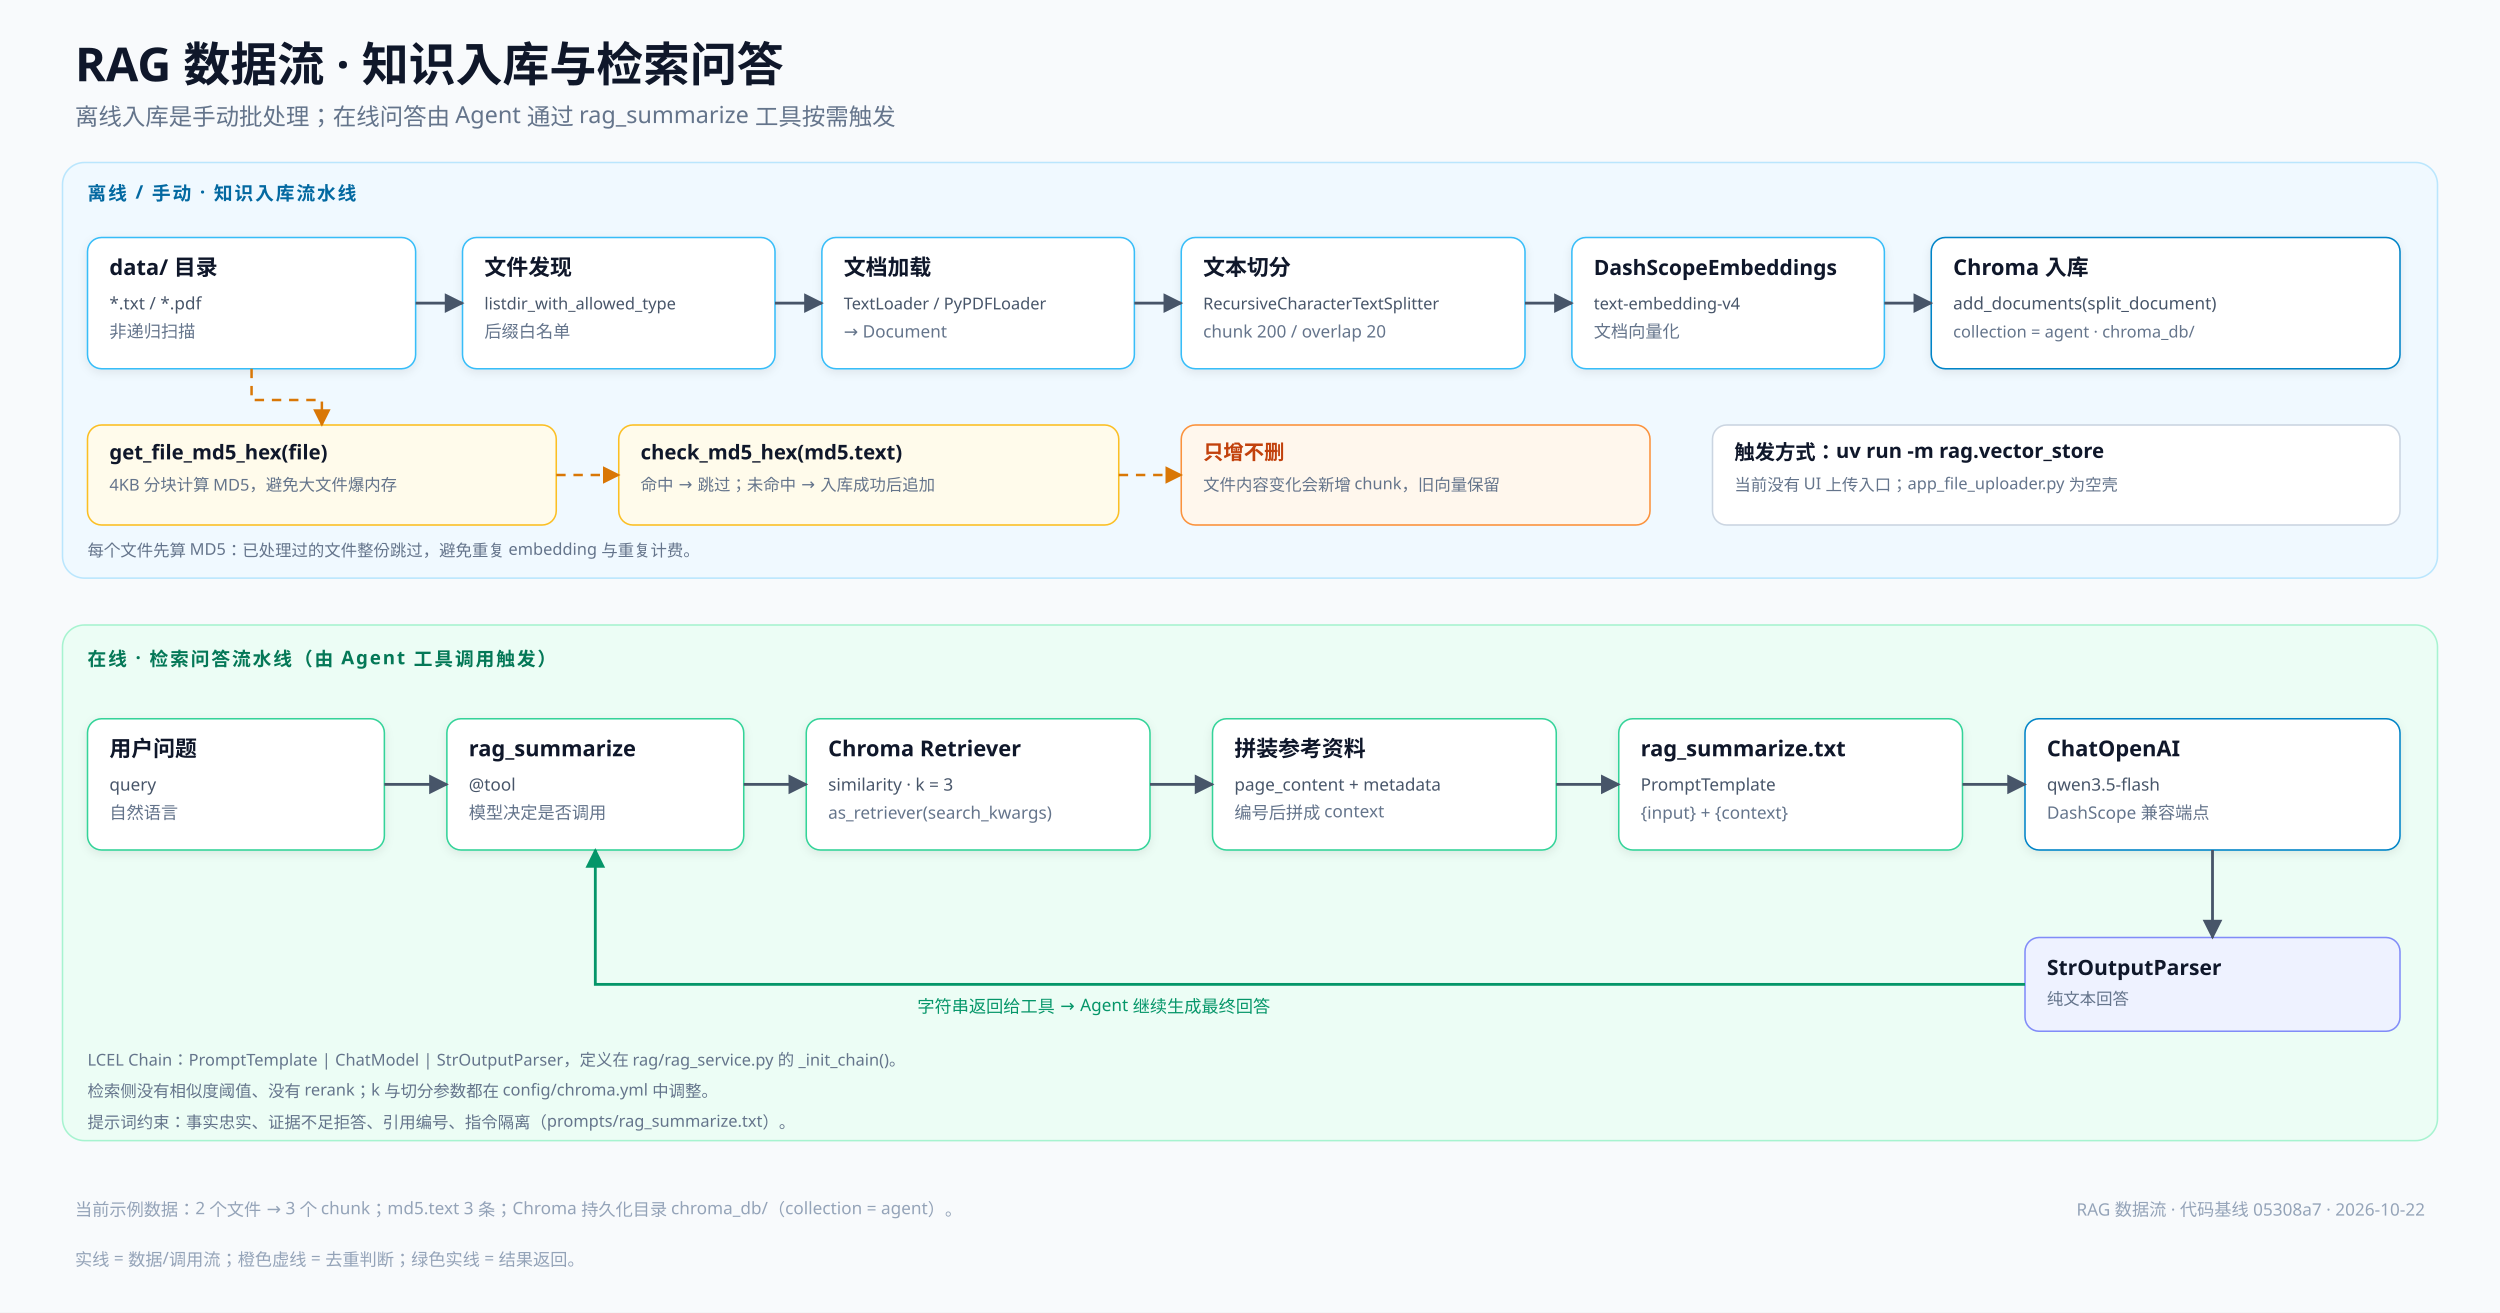
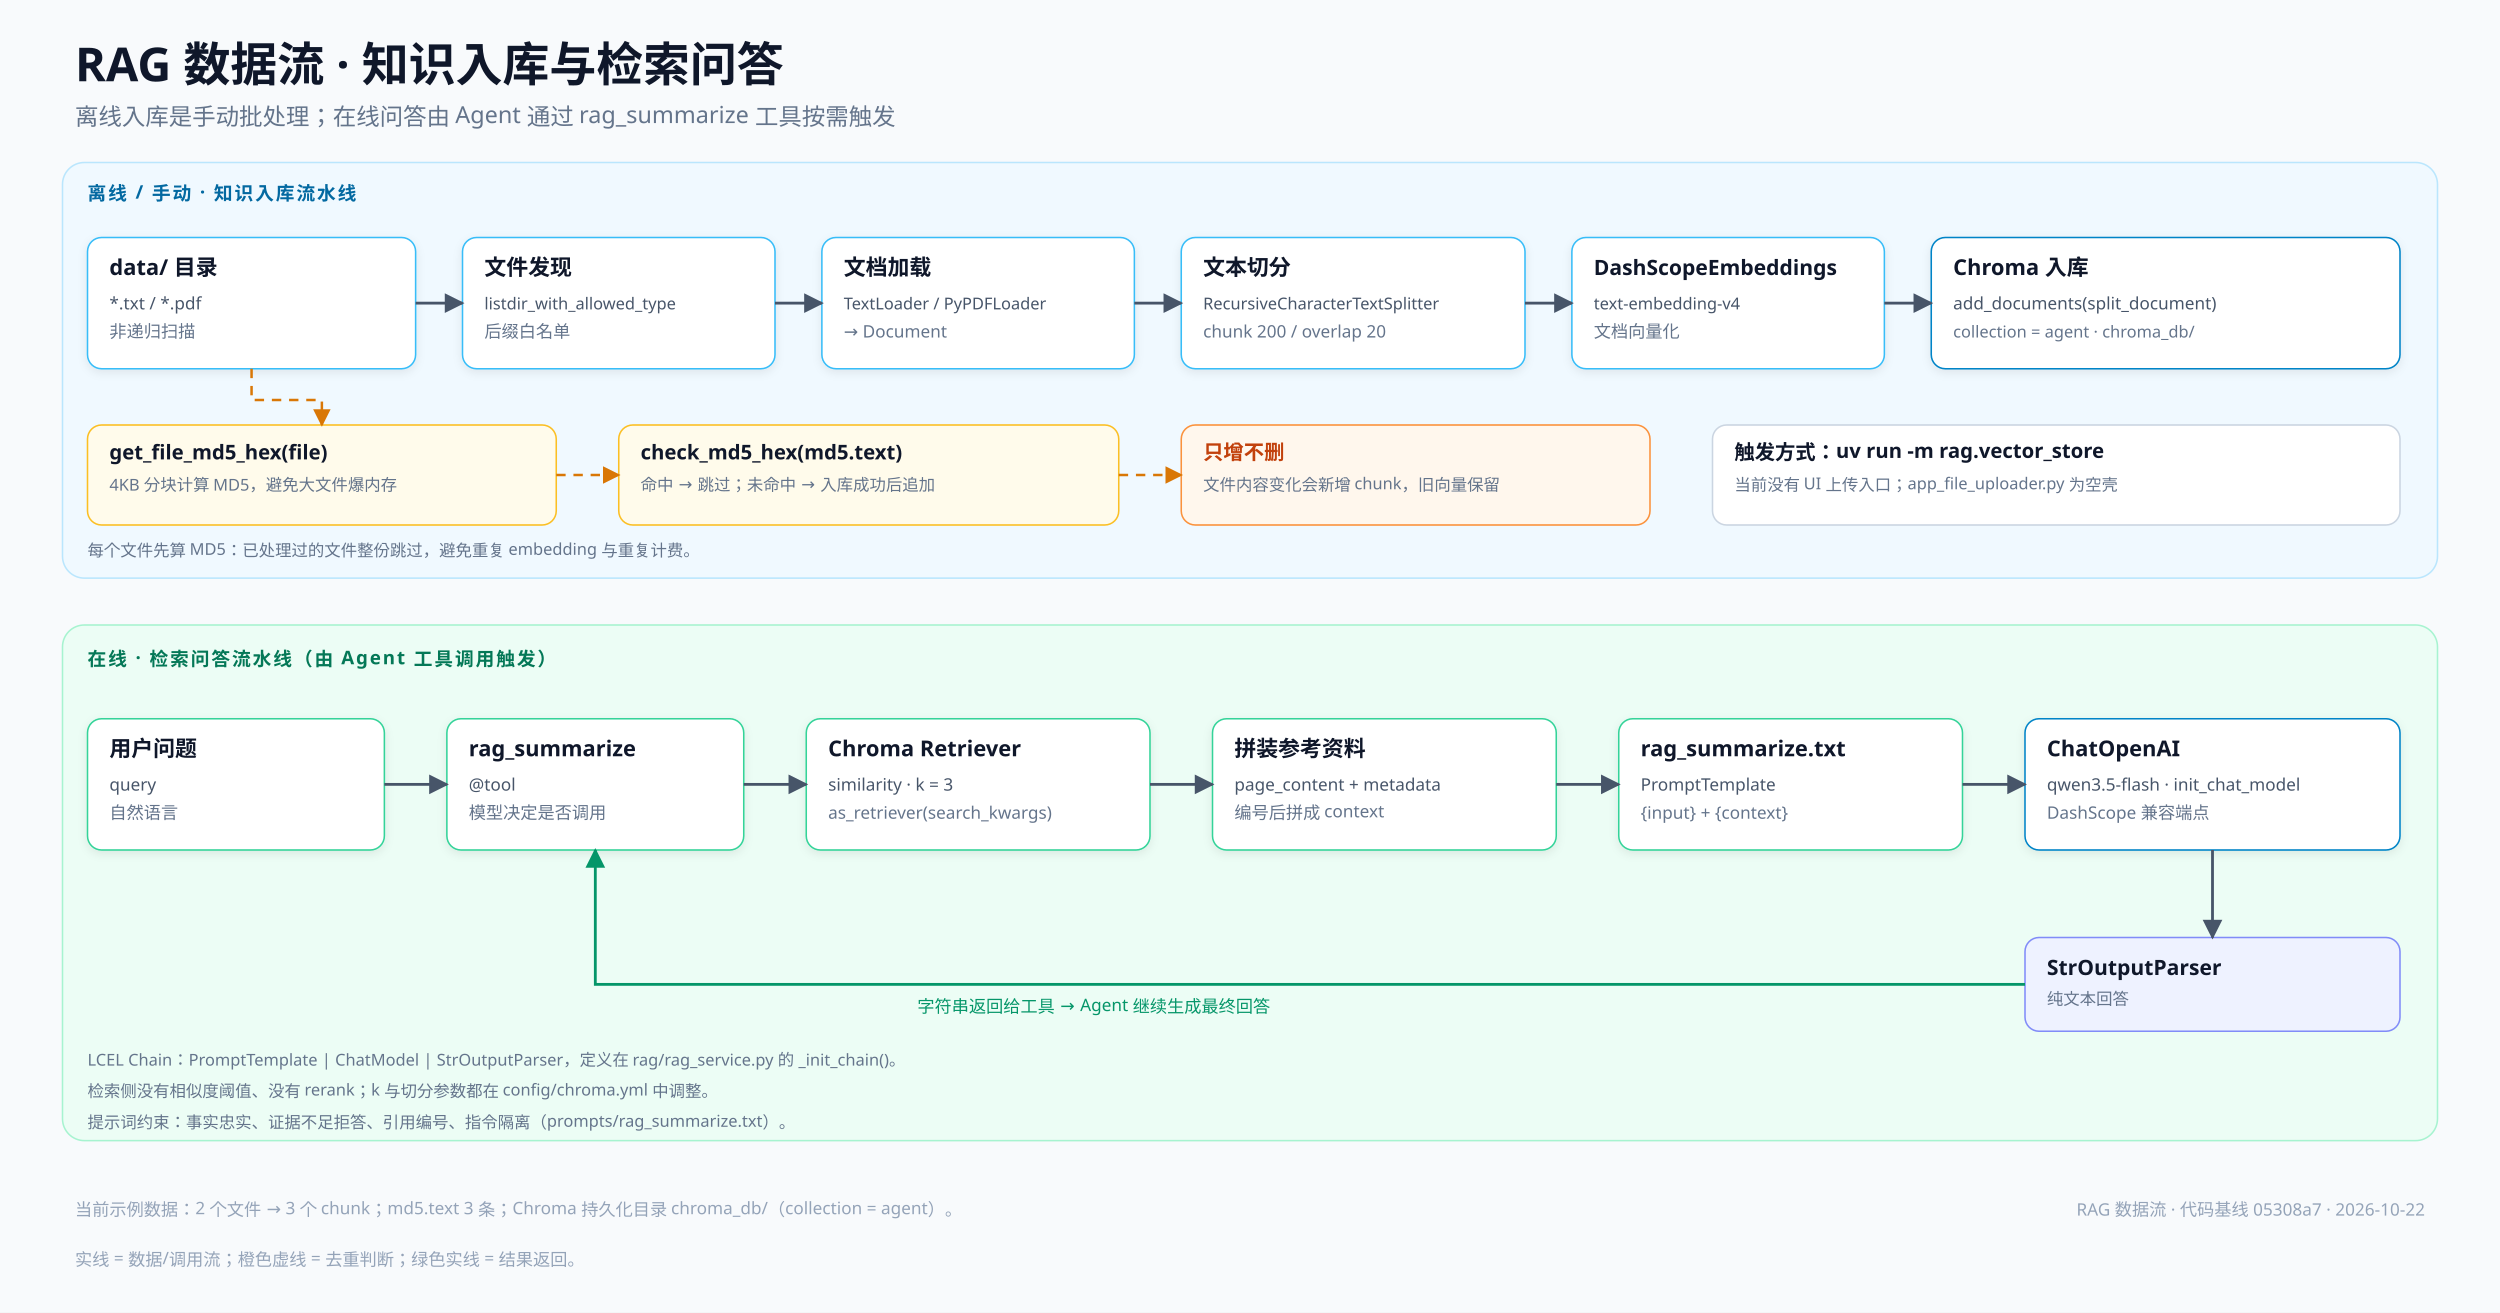
<svg xmlns="http://www.w3.org/2000/svg" width="1600" height="840" viewBox="0 0 1600 840" role="img" aria-labelledby="ragTitle ragDesc">
  <defs>
    <marker id="arrow" viewBox="0 0 10 10" refX="9" refY="5" markerWidth="7" markerHeight="7" orient="auto">
      <path d="M 0 0 L 10 5 L 0 10 z" fill="#475569" />
    </marker>
    <marker id="arrowDash" viewBox="0 0 10 10" refX="9" refY="5" markerWidth="7" markerHeight="7" orient="auto">
      <path d="M 0 0 L 10 5 L 0 10 z" fill="#d97706" />
    </marker>
    <marker id="arrowBack" viewBox="0 0 10 10" refX="9" refY="5" markerWidth="7" markerHeight="7" orient="auto">
      <path d="M 0 0 L 10 5 L 0 10 z" fill="#059669" />
    </marker>
    <filter id="shadow" x="-10%" y="-10%" width="120%" height="120%">
      <feDropShadow dx="0" dy="2" stdDeviation="3" flood-color="#0f172a" flood-opacity="0.08" />
    </filter>
  </defs>
  <rect width="1600" height="840" fill="#f8fafc" />
  <g font-family="Microsoft YaHei, PingFang SC, Segoe UI, sans-serif">
    <text x="48" y="52" font-size="30" font-weight="700" fill="#0f172a">RAG 数据流 · 知识入库与检索问答</text>
    <text x="48" y="80" font-size="15" fill="#64748b">离线入库是手动批处理；在线问答由 Agent 通过 rag_summarize 工具按需触发</text>
    <rect x="40" y="104" width="1520" height="266" rx="14" fill="#f0f9ff" stroke="#bae6fd" />
    <text x="56" y="128" font-size="12" font-weight="600" fill="#0369a1" letter-spacing="1.2">离线 / 手动 · 知识入库流水线</text>
    <rect x="56" y="152" width="210" height="84" rx="9" fill="#ffffff" stroke="#38bdf8" filter="url(#shadow)" />
    <text x="70" y="176" font-size="14" font-weight="700" fill="#0f172a">data/ 目录</text>
    <text x="70" y="198" font-size="11" fill="#475569">*.txt / *.pdf</text>
    <text x="70" y="216" font-size="11" fill="#64748b">非递归扫描</text>
    <rect x="296" y="152" width="200" height="84" rx="9" fill="#ffffff" stroke="#38bdf8" filter="url(#shadow)" />
    <text x="310" y="176" font-size="14" font-weight="700" fill="#0f172a">文件发现</text>
    <text x="310" y="198" font-size="10.5" fill="#475569">listdir_with_allowed_type</text>
    <text x="310" y="216" font-size="11" fill="#64748b">后缀白名单</text>
    <rect x="526" y="152" width="200" height="84" rx="9" fill="#ffffff" stroke="#38bdf8" filter="url(#shadow)" />
    <text x="540" y="176" font-size="14" font-weight="700" fill="#0f172a">文档加载</text>
    <text x="540" y="198" font-size="10.5" fill="#475569">TextLoader / PyPDFLoader</text>
    <text x="540" y="216" font-size="11" fill="#64748b">→ Document</text>
    <rect x="756" y="152" width="220" height="84" rx="9" fill="#ffffff" stroke="#38bdf8" filter="url(#shadow)" />
    <text x="770" y="176" font-size="14" font-weight="700" fill="#0f172a">文本切分</text>
    <text x="770" y="198" font-size="10.5" fill="#475569">RecursiveCharacterTextSplitter</text>
    <text x="770" y="216" font-size="11" fill="#64748b">chunk 200 / overlap 20</text>
    <rect x="1006" y="152" width="200" height="84" rx="9" fill="#ffffff" stroke="#38bdf8" filter="url(#shadow)" />
    <text x="1020" y="176" font-size="13.5" font-weight="700" fill="#0f172a">DashScopeEmbeddings</text>
    <text x="1020" y="198" font-size="10.5" fill="#475569">text-embedding-v4</text>
    <text x="1020" y="216" font-size="11" fill="#64748b">文档向量化</text>
    <rect x="1236" y="152" width="300" height="84" rx="9" fill="#ffffff" stroke="#0284c7" filter="url(#shadow)" />
    <text x="1250" y="176" font-size="14" font-weight="700" fill="#0f172a">Chroma 入库</text>
    <text x="1250" y="198" font-size="11" fill="#475569">add_documents(split_document)</text>
    <text x="1250" y="216" font-size="10.5" fill="#64748b">collection = agent · chroma_db/</text>
    <path d="M266 194 H296" fill="none" stroke="#475569" stroke-width="1.8" marker-end="url(#arrow)" />
    <path d="M496 194 H526" fill="none" stroke="#475569" stroke-width="1.8" marker-end="url(#arrow)" />
    <path d="M726 194 H756" fill="none" stroke="#475569" stroke-width="1.8" marker-end="url(#arrow)" />
    <path d="M976 194 H1006" fill="none" stroke="#475569" stroke-width="1.8" marker-end="url(#arrow)" />
    <path d="M1206 194 H1236" fill="none" stroke="#475569" stroke-width="1.8" marker-end="url(#arrow)" />
    <rect x="56" y="272" width="300" height="64" rx="9" fill="#fffbeb" stroke="#fbbf24" />
    <text x="70" y="294" font-size="13" font-weight="700" fill="#0f172a">get_file_md5_hex(file)</text>
    <text x="70" y="314" font-size="10.5" fill="#64748b">4KB 分块计算 MD5，避免大文件爆内存</text>
    <rect x="396" y="272" width="320" height="64" rx="9" fill="#fffbeb" stroke="#fbbf24" />
    <text x="410" y="294" font-size="13" font-weight="700" fill="#0f172a">check_md5_hex(md5.text)</text>
    <text x="410" y="314" font-size="10.5" fill="#64748b">命中 → 跳过；未命中 → 入库成功后追加</text>
    <rect x="756" y="272" width="300" height="64" rx="9" fill="#fff7ed" stroke="#fb923c" />
    <text x="770" y="294" font-size="13" font-weight="700" fill="#c2410c">只增不删</text>
    <text x="770" y="314" font-size="10.5" fill="#64748b">文件内容变化会新增 chunk，旧向量保留</text>
    <rect x="1096" y="272" width="440" height="64" rx="9" fill="#ffffff" stroke="#cbd5e1" />
    <text x="1110" y="294" font-size="13" font-weight="700" fill="#0f172a">触发方式：uv run -m rag.vector_store</text>
    <text x="1110" y="314" font-size="10.5" fill="#64748b">当前没有 UI 上传入口；app_file_uploader.py 为空壳</text>
    <path d="M161 236 V256 H206 V272" fill="none" stroke="#d97706" stroke-width="1.6" stroke-dasharray="6 5" marker-end="url(#arrowDash)" />
    <path d="M356 304 H396" fill="none" stroke="#d97706" stroke-width="1.6" stroke-dasharray="6 5" marker-end="url(#arrowDash)" />
    <path d="M716 304 H756" fill="none" stroke="#d97706" stroke-width="1.6" stroke-dasharray="6 5" marker-end="url(#arrowDash)" />
    <text x="56" y="356" font-size="10.5" fill="#64748b">每个文件先算 MD5：已处理过的文件整份跳过，避免重复 embedding 与重复计费。</text>
    <rect x="40" y="400" width="1520" height="330" rx="14" fill="#ecfdf5" stroke="#a7f3d0" />
    <text x="56" y="426" font-size="12" font-weight="600" fill="#047857" letter-spacing="1.2">在线 · 检索问答流水线（由 Agent 工具调用触发）</text>
    <rect x="56" y="460" width="190" height="84" rx="9" fill="#ffffff" stroke="#34d399" filter="url(#shadow)" />
    <text x="70" y="484" font-size="14" font-weight="700" fill="#0f172a">用户问题</text>
    <text x="70" y="506" font-size="11" fill="#475569">query</text>
    <text x="70" y="524" font-size="11" fill="#64748b">自然语言</text>
    <rect x="286" y="460" width="190" height="84" rx="9" fill="#ffffff" stroke="#34d399" filter="url(#shadow)" />
    <text x="300" y="484" font-size="14" font-weight="700" fill="#0f172a">rag_summarize</text>
    <text x="300" y="506" font-size="11" fill="#475569">@tool</text>
    <text x="300" y="524" font-size="11" fill="#64748b">模型决定是否调用</text>
    <rect x="516" y="460" width="220" height="84" rx="9" fill="#ffffff" stroke="#34d399" filter="url(#shadow)" />
    <text x="530" y="484" font-size="14" font-weight="700" fill="#0f172a">Chroma Retriever</text>
    <text x="530" y="506" font-size="11" fill="#475569">similarity · k = 3</text>
    <text x="530" y="524" font-size="11" fill="#64748b">as_retriever(search_kwargs)</text>
    <rect x="776" y="460" width="220" height="84" rx="9" fill="#ffffff" stroke="#34d399" filter="url(#shadow)" />
    <text x="790" y="484" font-size="14" font-weight="700" fill="#0f172a">拼装参考资料</text>
    <text x="790" y="506" font-size="11" fill="#475569">page_content + metadata</text>
    <text x="790" y="524" font-size="11" fill="#64748b">编号后拼成 context</text>
    <rect x="1036" y="460" width="220" height="84" rx="9" fill="#ffffff" stroke="#34d399" filter="url(#shadow)" />
    <text x="1050" y="484" font-size="14" font-weight="700" fill="#0f172a">rag_summarize.txt</text>
    <text x="1050" y="506" font-size="11" fill="#475569">PromptTemplate</text>
    <text x="1050" y="524" font-size="11" fill="#64748b">{input} + {context}</text>
    <rect x="1296" y="460" width="240" height="84" rx="9" fill="#ffffff" stroke="#0284c7" filter="url(#shadow)" />
    <text x="1310" y="484" font-size="14" font-weight="700" fill="#0f172a">ChatOpenAI</text>
-     <text x="1310" y="506" font-size="11" fill="#475569">qwen3.5-flash</text>
+     <text x="1310" y="506" font-size="11" fill="#475569">qwen3.5-flash · init_chat_model</text>
    <text x="1310" y="524" font-size="11" fill="#64748b">DashScope 兼容端点</text>
    <path d="M246 502 H286" fill="none" stroke="#475569" stroke-width="1.8" marker-end="url(#arrow)" />
    <path d="M476 502 H516" fill="none" stroke="#475569" stroke-width="1.8" marker-end="url(#arrow)" />
    <path d="M736 502 H776" fill="none" stroke="#475569" stroke-width="1.8" marker-end="url(#arrow)" />
    <path d="M996 502 H1036" fill="none" stroke="#475569" stroke-width="1.8" marker-end="url(#arrow)" />
    <path d="M1256 502 H1296" fill="none" stroke="#475569" stroke-width="1.8" marker-end="url(#arrow)" />
    <rect x="1296" y="600" width="240" height="60" rx="9" fill="#eef2ff" stroke="#818cf8" />
    <text x="1310" y="624" font-size="13.5" font-weight="700" fill="#0f172a">StrOutputParser</text>
    <text x="1310" y="643" font-size="10.5" fill="#64748b">纯文本回答</text>
    <path d="M1416 544 V600" fill="none" stroke="#475569" stroke-width="1.8" marker-end="url(#arrow)" />
    <path d="M1296 630 H381 V544" fill="none" stroke="#059669" stroke-width="1.8" marker-end="url(#arrowBack)" />
    <text x="700" y="648" font-size="11" fill="#059669" text-anchor="middle">字符串返回给工具 → Agent 继续生成最终回答</text>
    <text x="56" y="682" font-size="10.5" fill="#64748b">LCEL Chain：PromptTemplate | ChatModel | StrOutputParser，定义在 rag/rag_service.py 的 _init_chain()。</text>
    <text x="56" y="702" font-size="10.5" fill="#64748b">检索侧没有相似度阈值、没有 rerank；k 与切分参数都在 config/chroma.yml 中调整。</text>
    <text x="56" y="722" font-size="10.5" fill="#64748b">提示词约束：事实忠实、证据不足拒答、引用编号、指令隔离（prompts/rag_summarize.txt）。</text>
    <text x="48" y="778" font-size="11" fill="#94a3b8">当前示例数据：2 个文件 → 3 个 chunk；md5.text 3 条；Chroma 持久化目录 chroma_db/（collection = agent）。</text>
    <text x="1552" y="778" font-size="11" fill="#94a3b8" text-anchor="end">RAG 数据流 · 代码基线 05308a7 · 2026-10-22</text>
    <text x="48" y="810" font-size="11" fill="#94a3b8">实线 = 数据/调用流；橙色虚线 = 去重判断；绿色实线 = 结果返回。</text>
  </g>
</svg>
